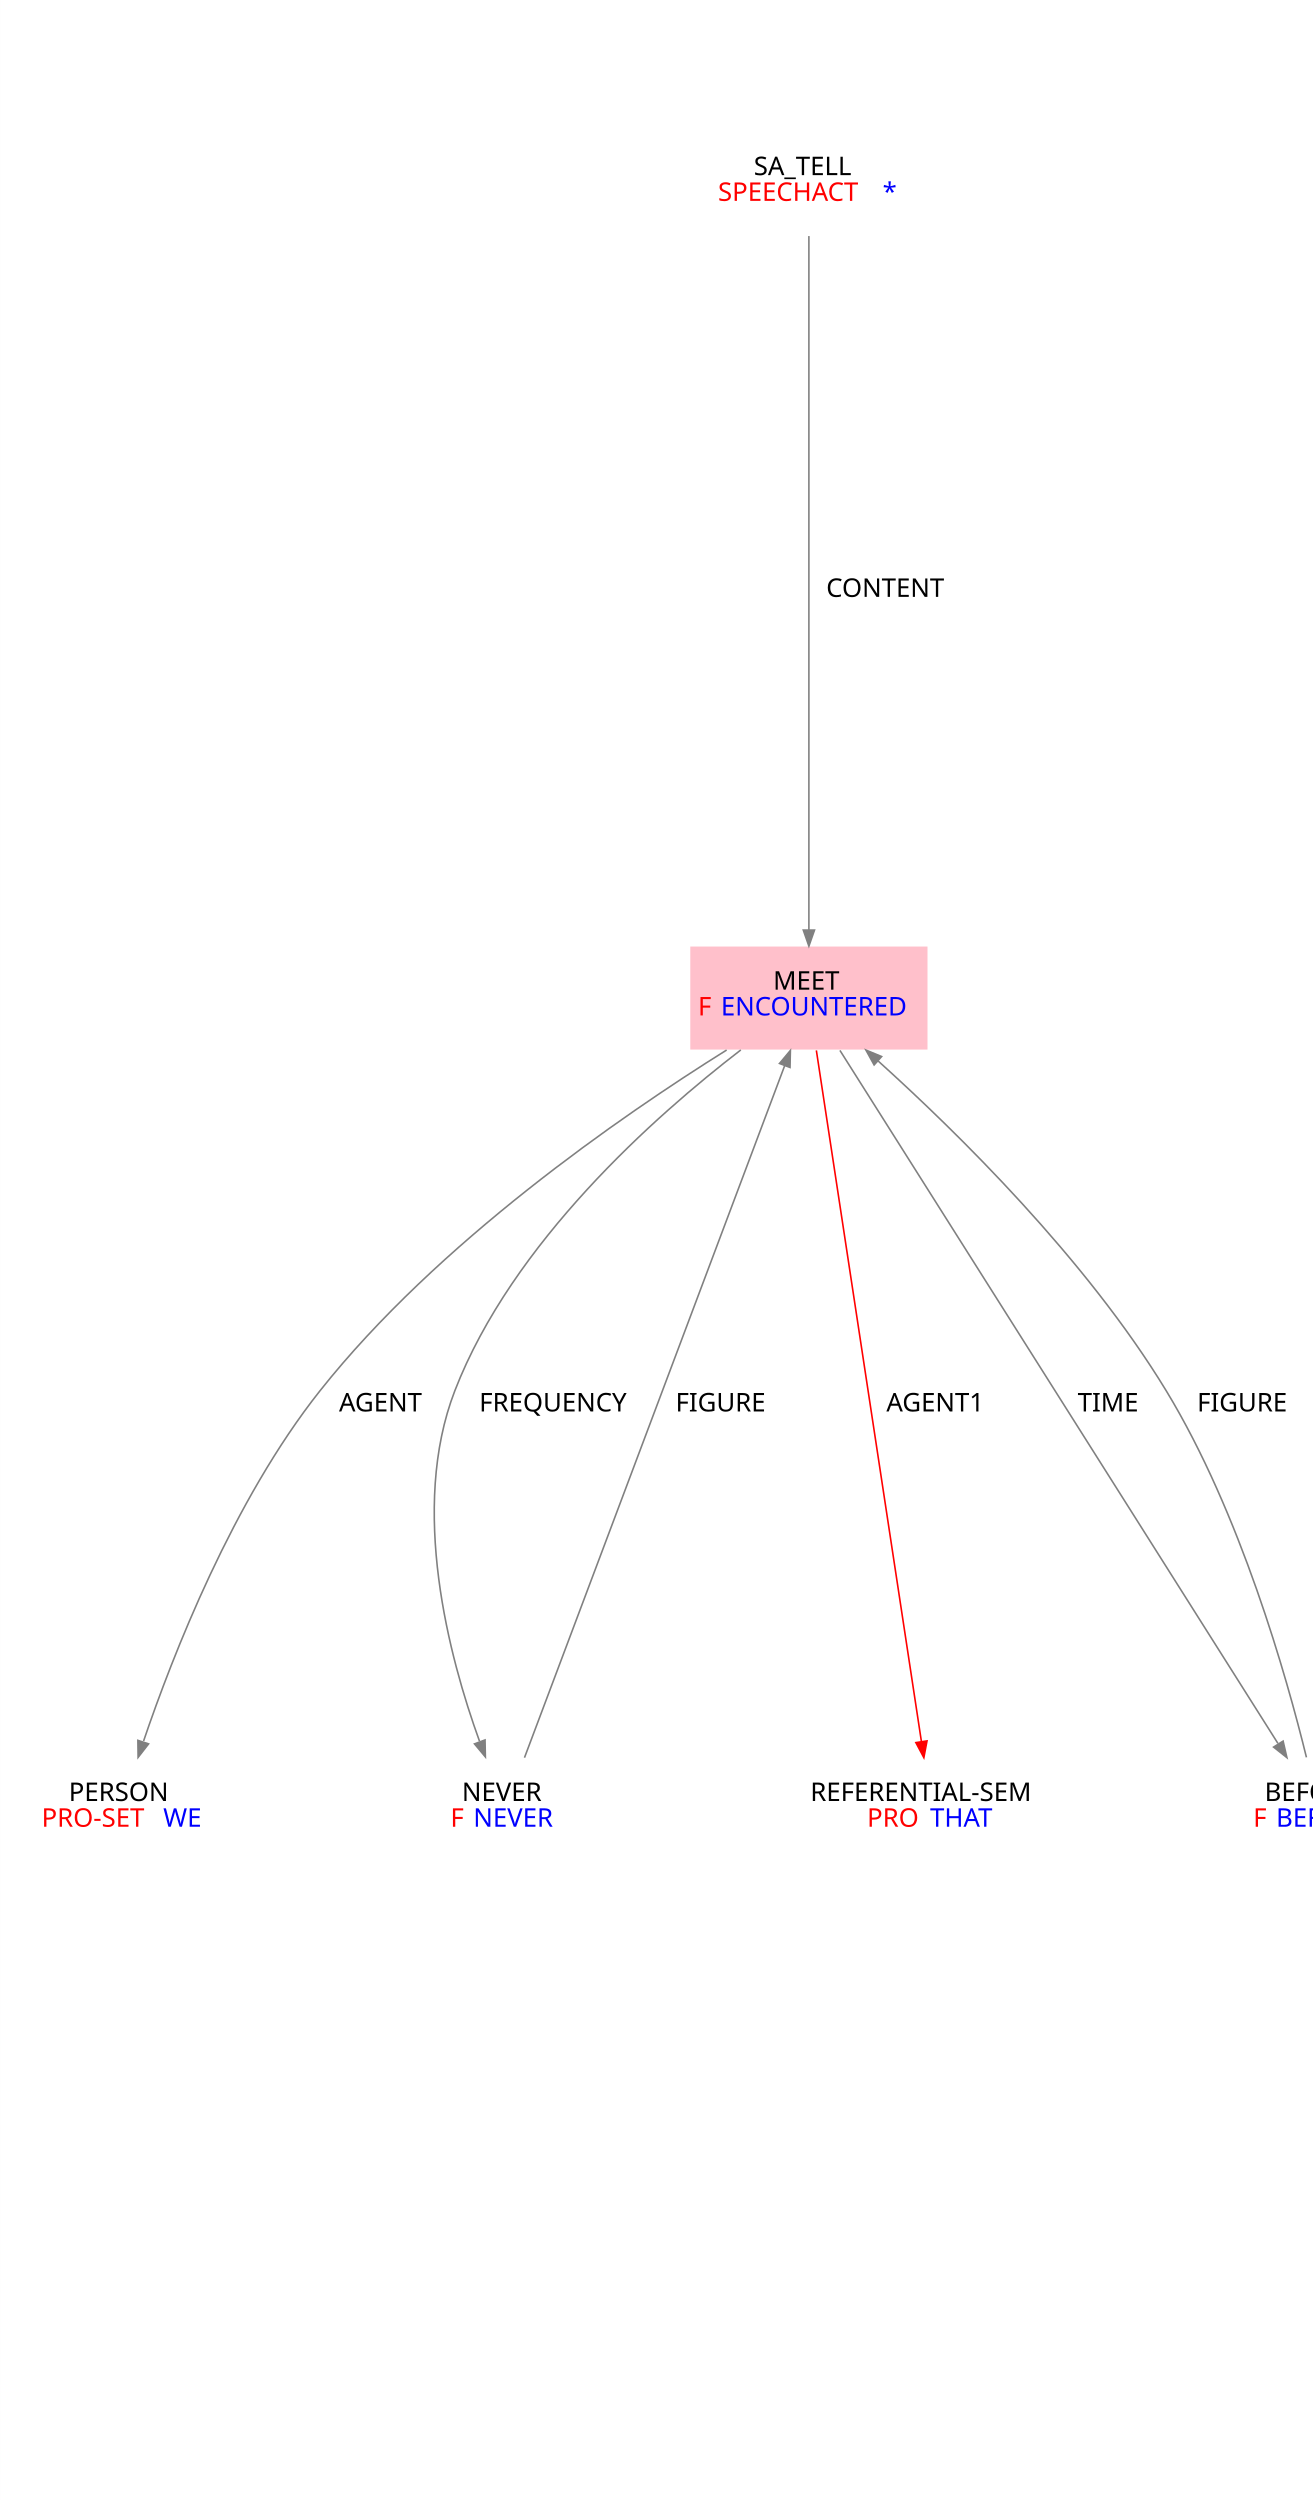
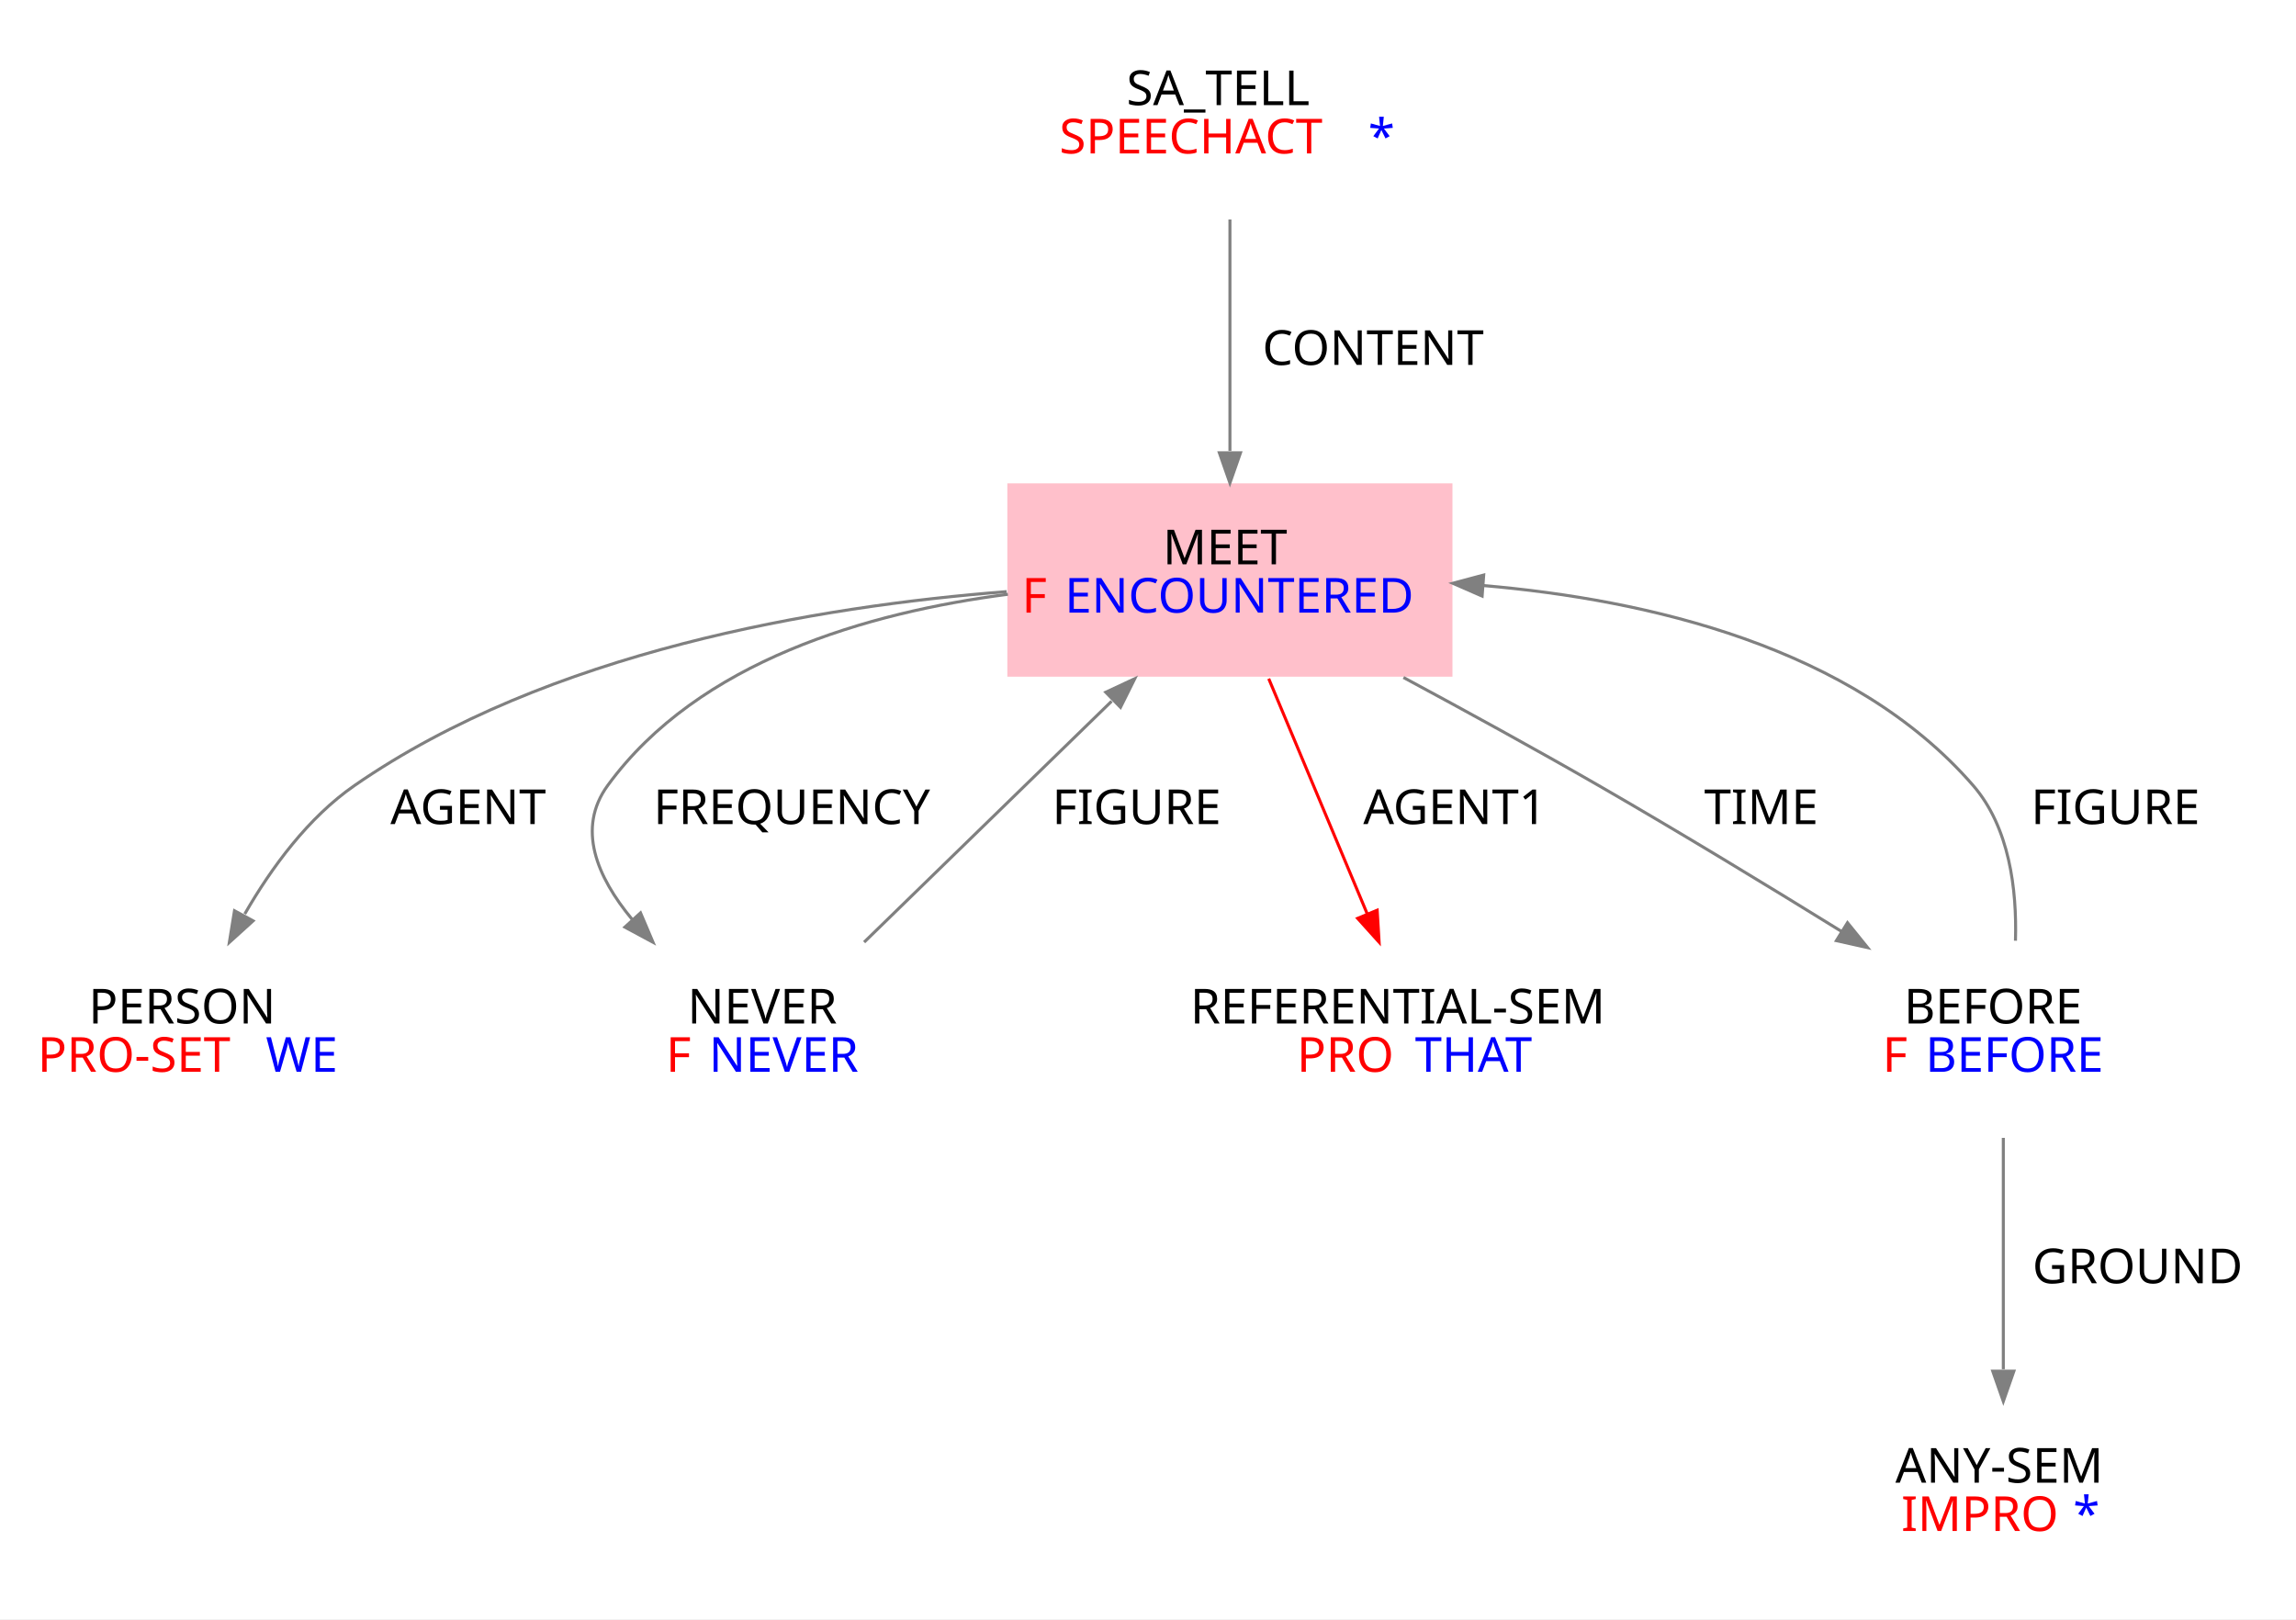
- <svg xmlns="http://www.w3.org/2000/svg" xmlns:xlink="http://www.w3.org/1999/xlink" width="432pt" height="823pt" viewBox="0.00 0.00 432.00 823.10">
-   <g id="graph0" class="graph" transform="scale(1.06 1.06) rotate(0) translate(4 868)">
-     <polygon fill="white" stroke="transparent" points="-4,4 -4,-868 453.66,-868 453.66,4 -4,4" />
+ <svg xmlns="http://www.w3.org/2000/svg" xmlns:xlink="http://www.w3.org/1999/xlink" width="380pt" height="268pt" viewBox="0.00 0.00 380.00 268.00">
+   <g id="graph0" class="graph" transform="scale(1 1) rotate(0) translate(4 264)">
+     <polygon fill="white" stroke="transparent" points="-4,4 -4,-264 376,-264 376,4 -4,4" />
    <g id="node1" class="node">
      <g id="a_node1">
        <a xlink:href="http://trips.ihmc.us/lexicon/data/ONT::SA_TELL.xml" xlink:title="&lt;font color=&quot;green&quot;&gt;&lt;br /&gt;&lt;/font&gt; &lt;font color=&quot;black&quot;&gt;SA_TELL&lt;/font&gt; &lt;font color=&quot;green&quot;&gt;&lt;br /&gt;&lt;/font&gt; &lt;font color=&quot;red&quot;&gt;SPEECHACT&lt;/font&gt; &lt;font color=&quot;blue&quot;&gt;* &lt;/font&gt; &lt;font color=&quot;green&quot;&gt;&lt;br /&gt; &lt;/font&gt;">
-           <text text-anchor="start" x="227.88" y="-813.6" font-family="Work Sans" font-size="8.00"> </text>
-           <text text-anchor="start" x="230.1" y="-813.6" font-family="Work Sans" font-size="8.00">SA_TELL</text>
-           <text text-anchor="start" x="264.34" y="-813.6" font-family="Work Sans" font-size="8.00"> </text>
-           <text text-anchor="start" x="216.77" y="-805.6" font-family="Work Sans" font-size="8.00"> </text>
-           <text text-anchor="start" x="218.99" y="-805.6" font-family="Work Sans" font-size="8.00" fill="red">SPEECHACT</text>
-           <text text-anchor="start" x="267.89" y="-805.6" font-family="Work Sans" font-size="8.00"> </text>
-           <text text-anchor="start" x="270.11" y="-805.6" font-family="Work Sans" font-size="8.00" fill="blue">* </text>
-           <text text-anchor="start" x="275.45" y="-805.6" font-family="Work Sans" font-size="8.00"> </text>
-           <text text-anchor="start" x="246.11" y="-797.6" font-family="Work Sans" font-size="8.00" fill="green"> </text>
+           <text text-anchor="start" x="180.21" y="-246.6" font-family="Work Sans" font-size="8.00"> </text>
+           <text text-anchor="start" x="182.44" y="-246.6" font-family="Work Sans" font-size="8.00">SA_TELL</text>
+           <text text-anchor="start" x="216.68" y="-246.6" font-family="Work Sans" font-size="8.00"> </text>
+           <text text-anchor="start" x="169.11" y="-238.6" font-family="Work Sans" font-size="8.00"> </text>
+           <text text-anchor="start" x="171.33" y="-238.6" font-family="Work Sans" font-size="8.00" fill="red">SPEECHACT</text>
+           <text text-anchor="start" x="220.23" y="-238.6" font-family="Work Sans" font-size="8.00"> </text>
+           <text text-anchor="start" x="222.45" y="-238.6" font-family="Work Sans" font-size="8.00" fill="blue">* </text>
+           <text text-anchor="start" x="227.79" y="-238.6" font-family="Work Sans" font-size="8.00"> </text>
+           <text text-anchor="start" x="198.45" y="-230.6" font-family="Work Sans" font-size="8.00" fill="green"> </text>
        </a>
      </g>
    </g>
    <g id="node2" class="node">
      <g id="a_node2">
        <a xlink:href="http://trips.ihmc.us/lexicon/data/ONT::MEET.xml" xlink:title="&lt;font color=&quot;green&quot;&gt;&lt;br /&gt;&lt;/font&gt; &lt;font color=&quot;black&quot;&gt;MEET&lt;/font&gt; &lt;font color=&quot;green&quot;&gt;&lt;br /&gt;&lt;/font&gt; &lt;font color=&quot;red&quot;&gt;F&lt;/font&gt; &lt;font color=&quot;blue&quot;&gt;ENCOUNTERED&lt;/font&gt; &lt;font color=&quot;green&quot;&gt;&lt;br /&gt; &lt;/font&gt;">
-           <polygon fill="pink" stroke="transparent" points="284.06,-574 210.38,-574 210.38,-542 284.06,-542 284.06,-574" />
-           <text text-anchor="start" x="233.89" y="-560.6" font-family="Work Sans" font-size="8.00"> </text>
-           <text text-anchor="start" x="236.11" y="-560.6" font-family="Work Sans" font-size="8.00">MEET</text>
-           <text text-anchor="start" x="258.33" y="-560.6" font-family="Work Sans" font-size="8.00"> </text>
-           <text text-anchor="start" x="210.55" y="-552.6" font-family="Work Sans" font-size="8.00"> </text>
-           <text text-anchor="start" x="212.77" y="-552.6" font-family="Work Sans" font-size="8.00" fill="red">F</text>
-           <text text-anchor="start" x="217.66" y="-552.6" font-family="Work Sans" font-size="8.00"> </text>
-           <text text-anchor="start" x="219.88" y="-552.6" font-family="Work Sans" font-size="8.00" fill="blue">ENCOUNTERED</text>
-           <text text-anchor="start" x="281.66" y="-552.6" font-family="Work Sans" font-size="8.00"> </text>
-           <text text-anchor="start" x="246.11" y="-544.6" font-family="Work Sans" font-size="8.00" fill="green"> </text>
+           <polygon fill="pink" stroke="transparent" points="236.39,-184 162.72,-184 162.72,-152 236.39,-152 236.39,-184" />
+           <text text-anchor="start" x="186.22" y="-170.6" font-family="Work Sans" font-size="8.00"> </text>
+           <text text-anchor="start" x="188.45" y="-170.6" font-family="Work Sans" font-size="8.00">MEET</text>
+           <text text-anchor="start" x="210.67" y="-170.6" font-family="Work Sans" font-size="8.00"> </text>
+           <text text-anchor="start" x="162.89" y="-162.6" font-family="Work Sans" font-size="8.00"> </text>
+           <text text-anchor="start" x="165.11" y="-162.6" font-family="Work Sans" font-size="8.00" fill="red">F</text>
+           <text text-anchor="start" x="170" y="-162.6" font-family="Work Sans" font-size="8.00"> </text>
+           <text text-anchor="start" x="172.22" y="-162.6" font-family="Work Sans" font-size="8.00" fill="blue">ENCOUNTERED</text>
+           <text text-anchor="start" x="234" y="-162.6" font-family="Work Sans" font-size="8.00"> </text>
+           <text text-anchor="start" x="198.45" y="-154.6" font-family="Work Sans" font-size="8.00" fill="green"> </text>
+         </a>
+       </g>
+     </g>
+     <g id="edge1" class="edge">
+       <path fill="none" stroke="grey" stroke-width="0.5" d="M199.56,-227.67C199.56,-216.58 199.56,-201.49 199.56,-189.38" />
+       <polygon fill="grey" stroke="grey" stroke-width="0.5" points="201.31,-189.06 199.56,-184.06 197.81,-189.06 201.31,-189.06" />
+       <text text-anchor="middle" x="223.26" y="-203.6" font-family="Work Sans" font-size="8.00"> CONTENT   </text>
+     </g>
+     <g id="node3" class="node">
+       <g id="a_node3">
+         <a xlink:href="http://trips.ihmc.us/lexicon/data/ONT::PERSON.xml" xlink:title="&lt;font color=&quot;green&quot;&gt;&lt;br /&gt;&lt;/font&gt; &lt;font color=&quot;black&quot;&gt;PERSON&lt;/font&gt; &lt;font color=&quot;green&quot;&gt;&lt;br /&gt;&lt;/font&gt; &lt;font color=&quot;red&quot;&gt;PRO-SET&lt;/font&gt; &lt;font color=&quot;blue&quot;&gt;WE&lt;/font&gt; &lt;font color=&quot;green&quot;&gt;&lt;br /&gt; &lt;/font&gt;">
+           <text text-anchor="start" x="8.44" y="-94.6" font-family="Work Sans" font-size="8.00"> </text>
+           <text text-anchor="start" x="10.66" y="-94.6" font-family="Work Sans" font-size="8.00">PERSON</text>
+           <text text-anchor="start" x="44.45" y="-94.6" font-family="Work Sans" font-size="8.00"> </text>
+           <text text-anchor="start" x="0" y="-86.6" font-family="Work Sans" font-size="8.00"> </text>
+           <text text-anchor="start" x="2.22" y="-86.6" font-family="Work Sans" font-size="8.00" fill="red">PRO-SET</text>
+           <text text-anchor="start" x="37.78" y="-86.6" font-family="Work Sans" font-size="8.00"> </text>
+           <text text-anchor="start" x="40" y="-86.6" font-family="Work Sans" font-size="8.00" fill="blue">WE</text>
+           <text text-anchor="start" x="52.89" y="-86.6" font-family="Work Sans" font-size="8.00"> </text>
+           <text text-anchor="start" x="26.45" y="-78.6" font-family="Work Sans" font-size="8.00" fill="green"> </text>
+         </a>
+       </g>
+     </g>
+     <g id="edge4" class="edge">
+       <path fill="none" stroke="grey" stroke-width="0.5" d="M162.6,-166.08C131.37,-163.66 86.72,-156.16 54.69,-134 47.01,-128.69 40.95,-120.44 36.51,-112.73" />
+       <polygon fill="grey" stroke="grey" stroke-width="0.5" points="37.89,-111.59 33.96,-108.03 34.81,-113.26 37.89,-111.59" />
+       <text text-anchor="middle" x="73.49" y="-127.6" font-family="Work Sans" font-size="8.00"> AGENT   </text>
+     </g>
+     <g id="node4" class="node">
+       <g id="a_node4">
+         <a xlink:href="http://trips.ihmc.us/lexicon/data/ONT::NEVER.xml" xlink:title="&lt;font color=&quot;green&quot;&gt;&lt;br /&gt;&lt;/font&gt; &lt;font color=&quot;black&quot;&gt;NEVER&lt;/font&gt; &lt;font color=&quot;green&quot;&gt;&lt;br /&gt;&lt;/font&gt; &lt;font color=&quot;red&quot;&gt;F&lt;/font&gt; &lt;font color=&quot;blue&quot;&gt;NEVER&lt;/font&gt; &lt;font color=&quot;green&quot;&gt;&lt;br /&gt; &lt;/font&gt;">
+           <text text-anchor="start" x="107.55" y="-94.6" font-family="Work Sans" font-size="8.00"> </text>
+           <text text-anchor="start" x="109.78" y="-94.6" font-family="Work Sans" font-size="8.00">NEVER</text>
+           <text text-anchor="start" x="137.34" y="-94.6" font-family="Work Sans" font-size="8.00"> </text>
+           <text text-anchor="start" x="104" y="-86.6" font-family="Work Sans" font-size="8.00"> </text>
+           <text text-anchor="start" x="106.22" y="-86.6" font-family="Work Sans" font-size="8.00" fill="red">F</text>
+           <text text-anchor="start" x="111.11" y="-86.6" font-family="Work Sans" font-size="8.00"> </text>
+           <text text-anchor="start" x="113.33" y="-86.6" font-family="Work Sans" font-size="8.00" fill="blue">NEVER</text>
+           <text text-anchor="start" x="140.89" y="-86.6" font-family="Work Sans" font-size="8.00"> </text>
+           <text text-anchor="start" x="122.45" y="-78.6" font-family="Work Sans" font-size="8.00" fill="green"> </text>
+         </a>
+       </g>
+     </g>
+     <g id="edge8" class="edge">
+       <path fill="none" stroke="grey" stroke-width="0.5" d="M162.81,-165.64C139.75,-162.65 111.63,-154.63 96.58,-134 91.41,-126.91 94.76,-118.9 100.61,-111.85" />
+       <polygon fill="grey" stroke="grey" stroke-width="0.5" points="102.01,-112.91 104.08,-108.04 99.42,-110.55 102.01,-112.91" />
+       <text text-anchor="middle" x="127.04" y="-127.6" font-family="Work Sans" font-size="8.00"> FREQUENCY   </text>
+     </g>
+     <g id="node5" class="node">
+       <g id="a_node5">
+         <a xlink:href="http://trips.ihmc.us/lexicon/data/ONT::REFERENTIAL-SEM.xml" xlink:title="&lt;font color=&quot;green&quot;&gt;&lt;br /&gt;&lt;/font&gt; &lt;font color=&quot;black&quot;&gt;REFERENTIAL-SEM&lt;/font&gt; &lt;font color=&quot;green&quot;&gt;&lt;br /&gt;&lt;/font&gt; &lt;font color=&quot;red&quot;&gt;PRO&lt;/font&gt; &lt;font color=&quot;blue&quot;&gt;THAT&lt;/font&gt; &lt;font color=&quot;green&quot;&gt;&lt;br /&gt; &lt;/font&gt;">
+           <text text-anchor="start" x="190.77" y="-94.6" font-family="Work Sans" font-size="8.00"> </text>
+           <text text-anchor="start" x="193" y="-94.6" font-family="Work Sans" font-size="8.00">REFERENTIAL-SEM</text>
+           <text text-anchor="start" x="268.12" y="-94.6" font-family="Work Sans" font-size="8.00"> </text>
+           <text text-anchor="start" x="208.41" y="-86.6" font-family="Work Sans" font-size="8.00"> </text>
+           <text text-anchor="start" x="210.63" y="-86.6" font-family="Work Sans" font-size="8.00" fill="red">PRO</text>
+           <text text-anchor="start" x="227.96" y="-86.6" font-family="Work Sans" font-size="8.00"> </text>
+           <text text-anchor="start" x="230.19" y="-86.6" font-family="Work Sans" font-size="8.00" fill="blue">THAT</text>
+           <text text-anchor="start" x="250.48" y="-86.6" font-family="Work Sans" font-size="8.00"> </text>
+           <text text-anchor="start" x="229.45" y="-78.6" font-family="Work Sans" font-size="8.00" fill="green"> </text>
+         </a>
+       </g>
+     </g>
+     <g id="edge7" class="edge">
+       <path fill="none" stroke="red" stroke-width="0.5" d="M205.98,-151.67C210.71,-140.38 217.18,-124.94 222.29,-112.73" />
+       <polygon fill="red" stroke="red" stroke-width="0.5" points="223.93,-113.35 224.25,-108.06 220.7,-112 223.93,-113.35" />
+       <text text-anchor="middle" x="236.79" y="-127.6" font-family="Work Sans" font-size="8.00"> AGENT1   </text>
+     </g>
+     <g id="node6" class="node">
+       <g id="a_node6">
+         <a xlink:href="http://trips.ihmc.us/lexicon/data/ONT::BEFORE.xml" xlink:title="&lt;font color=&quot;green&quot;&gt;&lt;br /&gt;&lt;/font&gt; &lt;font color=&quot;black&quot;&gt;BEFORE&lt;/font&gt; &lt;font color=&quot;green&quot;&gt;&lt;br /&gt;&lt;/font&gt; &lt;font color=&quot;red&quot;&gt;F&lt;/font&gt; &lt;font color=&quot;blue&quot;&gt;BEFORE&lt;/font&gt; &lt;font color=&quot;green&quot;&gt;&lt;br /&gt; &lt;/font&gt;">
+           <text text-anchor="start" x="308.89" y="-94.6" font-family="Work Sans" font-size="8.00"> </text>
+           <text text-anchor="start" x="311.11" y="-94.6" font-family="Work Sans" font-size="8.00">BEFORE</text>
+           <text text-anchor="start" x="344" y="-94.6" font-family="Work Sans" font-size="8.00"> </text>
+           <text text-anchor="start" x="305.33" y="-86.6" font-family="Work Sans" font-size="8.00"> </text>
+           <text text-anchor="start" x="307.55" y="-86.6" font-family="Work Sans" font-size="8.00" fill="red">F</text>
+           <text text-anchor="start" x="312.44" y="-86.6" font-family="Work Sans" font-size="8.00"> </text>
+           <text text-anchor="start" x="314.66" y="-86.6" font-family="Work Sans" font-size="8.00" fill="blue">BEFORE</text>
+           <text text-anchor="start" x="347.56" y="-86.6" font-family="Work Sans" font-size="8.00"> </text>
+           <text text-anchor="start" x="326.45" y="-78.6" font-family="Work Sans" font-size="8.00" fill="green"> </text>
+         </a>
+       </g>
+     </g>
+     <g id="edge6" class="edge">
+       <path fill="none" stroke="grey" stroke-width="0.5" d="M228.28,-151.87C238.53,-146.36 250.12,-140.01 260.56,-134 273.92,-126.3 288.56,-117.4 300.73,-109.87" />
+       <polygon fill="grey" stroke="grey" stroke-width="0.5" points="301.77,-111.28 305.1,-107.16 299.93,-108.31 301.77,-111.28" />
+       <text text-anchor="middle" x="287.49" y="-127.6" font-family="Work Sans" font-size="8.00"> TIME   </text>
+     </g>
+     <g id="edge2" class="edge">
+       <path fill="none" stroke="grey" stroke-width="0.5" d="M139.02,-108.06C150.85,-119.58 167.24,-135.53 179.98,-147.94" />
+       <polygon fill="grey" stroke="grey" stroke-width="0.5" points="179.01,-149.43 183.81,-151.67 181.45,-146.93 179.01,-149.43" />
+       <text text-anchor="middle" x="184.11" y="-127.6" font-family="Work Sans" font-size="8.00"> FIGURE   </text>
+     </g>
+     <g id="edge3" class="edge">
+       <path fill="none" stroke="grey" stroke-width="0.5" d="M329.57,-108.3C329.82,-116.82 328.57,-127.07 322.56,-134 302.63,-156.95 268.65,-164.76 241.44,-167.09" />
+       <polygon fill="grey" stroke="grey" stroke-width="0.5" points="241.3,-165.34 236.45,-167.46 241.56,-168.83 241.3,-165.34" />
+       <text text-anchor="middle" x="346.11" y="-127.6" font-family="Work Sans" font-size="8.00"> FIGURE   </text>
+     </g>
+     <g id="node7" class="node">
+       <g id="a_node7">
+         <a xlink:href="http://trips.ihmc.us/lexicon/data/ONT::ANY-SEM.xml" xlink:title="&lt;font color=&quot;green&quot;&gt;&lt;br /&gt;&lt;/font&gt; &lt;font color=&quot;black&quot;&gt;ANY-SEM&lt;/font&gt; &lt;font color=&quot;green&quot;&gt;&lt;br /&gt;&lt;/font&gt; &lt;font color=&quot;red&quot;&gt;IMPRO&lt;/font&gt; &lt;font color=&quot;blue&quot;&gt;* &lt;/font&gt; &lt;font color=&quot;green&quot;&gt;&lt;br /&gt; &lt;/font&gt;">
+           <text text-anchor="start" x="307.48" y="-18.6" font-family="Work Sans" font-size="8.00"> </text>
+           <text text-anchor="start" x="309.7" y="-18.6" font-family="Work Sans" font-size="8.00">ANY-SEM</text>
+           <text text-anchor="start" x="345.41" y="-18.6" font-family="Work Sans" font-size="8.00"> </text>
+           <text text-anchor="start" x="308.44" y="-10.6" font-family="Work Sans" font-size="8.00"> </text>
+           <text text-anchor="start" x="310.67" y="-10.6" font-family="Work Sans" font-size="8.00" fill="red">IMPRO</text>
+           <text text-anchor="start" x="336.89" y="-10.6" font-family="Work Sans" font-size="8.00"> </text>
+           <text text-anchor="start" x="339.11" y="-10.6" font-family="Work Sans" font-size="8.00" fill="blue">* </text>
+           <text text-anchor="start" x="344.45" y="-10.6" font-family="Work Sans" font-size="8.00"> </text>
+           <text text-anchor="start" x="326.45" y="-2.6" font-family="Work Sans" font-size="8.00" fill="green"> </text>
        </a>
      </g>
    </g>
    <g id="edge5" class="edge">
-       <path fill="none" stroke="grey" stroke-width="0.5" d="M247.22,-794.68C247.22,-751.34 247.22,-627.88 247.22,-579.15" />
-       <polygon fill="grey" stroke="grey" stroke-width="0.5" points="248.97,-579.12 247.22,-574.12 245.47,-579.12 248.97,-579.12" />
-       <text text-anchor="middle" x="270.93" y="-682.6" font-family="Work Sans" font-size="8.00"> CONTENT   </text>
-     </g>
-     <g id="node3" class="node">
-       <g id="a_node3">
-         <a xlink:href="http://trips.ihmc.us/lexicon/data/ONT::PERSON.xml" xlink:title="&lt;font color=&quot;green&quot;&gt;&lt;br /&gt;&lt;/font&gt; &lt;font color=&quot;black&quot;&gt;PERSON&lt;/font&gt; &lt;font color=&quot;green&quot;&gt;&lt;br /&gt;&lt;/font&gt; &lt;font color=&quot;red&quot;&gt;PRO-SET&lt;/font&gt; &lt;font color=&quot;blue&quot;&gt;WE&lt;/font&gt; &lt;font color=&quot;green&quot;&gt;&lt;br /&gt; &lt;/font&gt;">
-           <text text-anchor="start" x="15.1" y="-308.6" font-family="Work Sans" font-size="8.00"> </text>
-           <text text-anchor="start" x="17.33" y="-308.6" font-family="Work Sans" font-size="8.00">PERSON</text>
-           <text text-anchor="start" x="51.11" y="-308.6" font-family="Work Sans" font-size="8.00"> </text>
-           <text text-anchor="start" x="6.66" y="-300.6" font-family="Work Sans" font-size="8.00"> </text>
-           <text text-anchor="start" x="8.89" y="-300.6" font-family="Work Sans" font-size="8.00" fill="red">PRO-SET</text>
-           <text text-anchor="start" x="44.44" y="-300.6" font-family="Work Sans" font-size="8.00"> </text>
-           <text text-anchor="start" x="46.67" y="-300.6" font-family="Work Sans" font-size="8.00" fill="blue">WE</text>
-           <text text-anchor="start" x="59.55" y="-300.6" font-family="Work Sans" font-size="8.00"> </text>
-           <text text-anchor="start" x="33.11" y="-292.6" font-family="Work Sans" font-size="8.00" fill="green"> </text>
-         </a>
-       </g>
-     </g>
-     <g id="edge1" class="edge">
-       <path fill="none" stroke="grey" stroke-width="0.5" d="M221.67,-541.86C188.85,-521.35 131.79,-481.97 95.35,-436 68.36,-401.95 49.67,-354.04 40.57,-327.22" />
-       <polygon fill="grey" stroke="grey" stroke-width="0.5" points="42.12,-326.34 38.87,-322.15 38.8,-327.44 42.12,-326.34" />
-       <text text-anchor="middle" x="114.15" y="-429.6" font-family="Work Sans" font-size="8.00"> AGENT   </text>
-     </g>
-     <g id="node4" class="node">
-       <g id="a_node4">
-         <a xlink:href="http://trips.ihmc.us/lexicon/data/ONT::NEVER.xml" xlink:title="&lt;font color=&quot;green&quot;&gt;&lt;br /&gt;&lt;/font&gt; &lt;font color=&quot;black&quot;&gt;NEVER&lt;/font&gt; &lt;font color=&quot;green&quot;&gt;&lt;br /&gt;&lt;/font&gt; &lt;font color=&quot;red&quot;&gt;F&lt;/font&gt; &lt;font color=&quot;blue&quot;&gt;NEVER&lt;/font&gt; &lt;font color=&quot;green&quot;&gt;&lt;br /&gt; &lt;/font&gt;">
-           <text text-anchor="start" x="137.22" y="-308.6" font-family="Work Sans" font-size="8.00"> </text>
-           <text text-anchor="start" x="139.44" y="-308.6" font-family="Work Sans" font-size="8.00">NEVER</text>
-           <text text-anchor="start" x="167" y="-308.6" font-family="Work Sans" font-size="8.00"> </text>
-           <text text-anchor="start" x="133.66" y="-300.6" font-family="Work Sans" font-size="8.00"> </text>
-           <text text-anchor="start" x="135.88" y="-300.6" font-family="Work Sans" font-size="8.00" fill="red">F</text>
-           <text text-anchor="start" x="140.77" y="-300.6" font-family="Work Sans" font-size="8.00"> </text>
-           <text text-anchor="start" x="142.99" y="-300.6" font-family="Work Sans" font-size="8.00" fill="blue">NEVER</text>
-           <text text-anchor="start" x="170.56" y="-300.6" font-family="Work Sans" font-size="8.00"> </text>
-           <text text-anchor="start" x="152.11" y="-292.6" font-family="Work Sans" font-size="8.00" fill="green"> </text>
-         </a>
-       </g>
-     </g>
-     <g id="edge4" class="edge">
-       <path fill="none" stroke="grey" stroke-width="0.5" d="M226.08,-541.89C199.46,-521.41 155.05,-482.07 137.24,-436 123.13,-399.49 135.47,-353.24 144.9,-327.21" />
-       <polygon fill="grey" stroke="grey" stroke-width="0.5" points="146.63,-327.57 146.74,-322.28 143.35,-326.35 146.63,-327.57" />
-       <text text-anchor="middle" x="167.71" y="-429.6" font-family="Work Sans" font-size="8.00"> FREQUENCY   </text>
-     </g>
-     <g id="node5" class="node">
-       <g id="a_node5">
-         <a xlink:href="http://trips.ihmc.us/lexicon/data/ONT::REFERENTIAL-SEM.xml" xlink:title="&lt;font color=&quot;green&quot;&gt;&lt;br /&gt;&lt;/font&gt; &lt;font color=&quot;black&quot;&gt;REFERENTIAL-SEM&lt;/font&gt; &lt;font color=&quot;green&quot;&gt;&lt;br /&gt;&lt;/font&gt; &lt;font color=&quot;red&quot;&gt;PRO&lt;/font&gt; &lt;font color=&quot;blue&quot;&gt;THAT&lt;/font&gt; &lt;font color=&quot;green&quot;&gt;&lt;br /&gt; &lt;/font&gt;">
-           <text text-anchor="start" x="245.44" y="-308.6" font-family="Work Sans" font-size="8.00"> </text>
-           <text text-anchor="start" x="247.66" y="-308.6" font-family="Work Sans" font-size="8.00">REFERENTIAL-SEM</text>
-           <text text-anchor="start" x="322.78" y="-308.6" font-family="Work Sans" font-size="8.00"> </text>
-           <text text-anchor="start" x="263.07" y="-300.6" font-family="Work Sans" font-size="8.00"> </text>
-           <text text-anchor="start" x="265.29" y="-300.6" font-family="Work Sans" font-size="8.00" fill="red">PRO</text>
-           <text text-anchor="start" x="282.63" y="-300.6" font-family="Work Sans" font-size="8.00"> </text>
-           <text text-anchor="start" x="284.85" y="-300.6" font-family="Work Sans" font-size="8.00" fill="blue">THAT</text>
-           <text text-anchor="start" x="305.15" y="-300.6" font-family="Work Sans" font-size="8.00"> </text>
-           <text text-anchor="start" x="284.11" y="-292.6" font-family="Work Sans" font-size="8.00" fill="green"> </text>
-         </a>
-       </g>
-     </g>
-     <g id="edge2" class="edge">
-       <path fill="none" stroke="red" stroke-width="0.5" d="M249.54,-541.74C256.1,-498.57 274.79,-375.61 282.17,-327.07" />
-       <polygon fill="red" stroke="red" stroke-width="0.5" points="283.91,-327.27 282.93,-322.06 280.45,-326.74 283.91,-327.27" />
-       <text text-anchor="middle" x="286.45" y="-429.6" font-family="Work Sans" font-size="8.00"> AGENT1   </text>
-     </g>
-     <g id="node6" class="node">
-       <g id="a_node6">
-         <a xlink:href="http://trips.ihmc.us/lexicon/data/ONT::BEFORE.xml" xlink:title="&lt;font color=&quot;green&quot;&gt;&lt;br /&gt;&lt;/font&gt; &lt;font color=&quot;black&quot;&gt;BEFORE&lt;/font&gt; &lt;font color=&quot;green&quot;&gt;&lt;br /&gt;&lt;/font&gt; &lt;font color=&quot;red&quot;&gt;F&lt;/font&gt; &lt;font color=&quot;blue&quot;&gt;BEFORE&lt;/font&gt; &lt;font color=&quot;green&quot;&gt;&lt;br /&gt; &lt;/font&gt;">
-           <text text-anchor="start" x="386.55" y="-308.6" font-family="Work Sans" font-size="8.00"> </text>
-           <text text-anchor="start" x="388.77" y="-308.6" font-family="Work Sans" font-size="8.00">BEFORE</text>
-           <text text-anchor="start" x="421.67" y="-308.6" font-family="Work Sans" font-size="8.00"> </text>
-           <text text-anchor="start" x="382.99" y="-300.6" font-family="Work Sans" font-size="8.00"> </text>
-           <text text-anchor="start" x="385.22" y="-300.6" font-family="Work Sans" font-size="8.00" fill="red">F</text>
-           <text text-anchor="start" x="390.1" y="-300.6" font-family="Work Sans" font-size="8.00"> </text>
-           <text text-anchor="start" x="392.33" y="-300.6" font-family="Work Sans" font-size="8.00" fill="blue">BEFORE</text>
-           <text text-anchor="start" x="425.22" y="-300.6" font-family="Work Sans" font-size="8.00"> </text>
-           <text text-anchor="start" x="404.11" y="-292.6" font-family="Work Sans" font-size="8.00" fill="green"> </text>
-         </a>
-       </g>
-     </g>
-     <g id="edge7" class="edge">
-       <path fill="none" stroke="grey" stroke-width="0.5" d="M256.86,-541.74C284.26,-498.4 362.49,-374.61 392.91,-326.48" />
-       <polygon fill="grey" stroke="grey" stroke-width="0.5" points="394.51,-327.22 395.7,-322.06 391.55,-325.35 394.51,-327.22" />
-       <text text-anchor="middle" x="340.15" y="-429.6" font-family="Work Sans" font-size="8.00"> TIME   </text>
-     </g>
-     <g id="edge3" class="edge">
-       <path fill="none" stroke="grey" stroke-width="0.5" d="M158.88,-322.06C175.05,-365.07 221.44,-488.43 239.7,-537" />
-       <polygon fill="grey" stroke="grey" stroke-width="0.5" points="238.08,-537.67 241.48,-541.74 241.36,-536.44 238.08,-537.67" />
-       <text text-anchor="middle" x="219.78" y="-429.6" font-family="Work Sans" font-size="8.00"> FIGURE   </text>
-     </g>
-     <g id="edge8" class="edge">
-       <path fill="none" stroke="grey" stroke-width="0.5" d="M401.76,-322.16C395.62,-347.18 381.24,-398.11 358.22,-436 333.35,-476.94 293.32,-516.26 268.73,-538.45" />
-       <polygon fill="grey" stroke="grey" stroke-width="0.5" points="267.48,-537.22 264.92,-541.86 269.81,-539.83 267.48,-537.22" />
-       <text text-anchor="middle" x="381.78" y="-429.6" font-family="Work Sans" font-size="8.00"> FIGURE   </text>
-     </g>
-     <g id="node7" class="node">
-       <g id="a_node7">
-         <a xlink:href="http://trips.ihmc.us/lexicon/data/ONT::ANY-SEM.xml" xlink:title="&lt;font color=&quot;green&quot;&gt;&lt;br /&gt;&lt;/font&gt; &lt;font color=&quot;black&quot;&gt;ANY-SEM&lt;/font&gt; &lt;font color=&quot;green&quot;&gt;&lt;br /&gt;&lt;/font&gt; &lt;font color=&quot;red&quot;&gt;IMPRO&lt;/font&gt; &lt;font color=&quot;blue&quot;&gt;* &lt;/font&gt; &lt;font color=&quot;green&quot;&gt;&lt;br /&gt; &lt;/font&gt;">
-           <text text-anchor="start" x="385.14" y="-55.6" font-family="Work Sans" font-size="8.00"> </text>
-           <text text-anchor="start" x="387.36" y="-55.6" font-family="Work Sans" font-size="8.00">ANY-SEM</text>
-           <text text-anchor="start" x="423.08" y="-55.6" font-family="Work Sans" font-size="8.00"> </text>
-           <text text-anchor="start" x="386.11" y="-47.6" font-family="Work Sans" font-size="8.00"> </text>
-           <text text-anchor="start" x="388.33" y="-47.6" font-family="Work Sans" font-size="8.00" fill="red">IMPRO</text>
-           <text text-anchor="start" x="414.55" y="-47.6" font-family="Work Sans" font-size="8.00"> </text>
-           <text text-anchor="start" x="416.77" y="-47.6" font-family="Work Sans" font-size="8.00" fill="blue">* </text>
-           <text text-anchor="start" x="422.11" y="-47.6" font-family="Work Sans" font-size="8.00"> </text>
-           <text text-anchor="start" x="404.11" y="-39.6" font-family="Work Sans" font-size="8.00" fill="green"> </text>
-         </a>
-       </g>
-     </g>
-     <g id="edge6" class="edge">
-       <path fill="none" stroke="grey" stroke-width="0.5" d="M405.22,-289.68C405.22,-246.34 405.22,-122.88 405.22,-74.15" />
-       <polygon fill="grey" stroke="grey" stroke-width="0.5" points="406.97,-74.12 405.22,-69.12 403.47,-74.12 406.97,-74.12" />
-       <text text-anchor="middle" x="427.44" y="-176.6" font-family="Work Sans" font-size="8.00"> GROUND   </text>
+       <path fill="none" stroke="grey" stroke-width="0.5" d="M327.56,-75.67C327.56,-64.58 327.56,-49.49 327.56,-37.38" />
+       <polygon fill="grey" stroke="grey" stroke-width="0.5" points="329.31,-37.06 327.56,-32.06 325.81,-37.06 329.31,-37.06" />
+       <text text-anchor="middle" x="349.78" y="-51.6" font-family="Work Sans" font-size="8.00"> GROUND   </text>
    </g>
  </g>
</svg>
